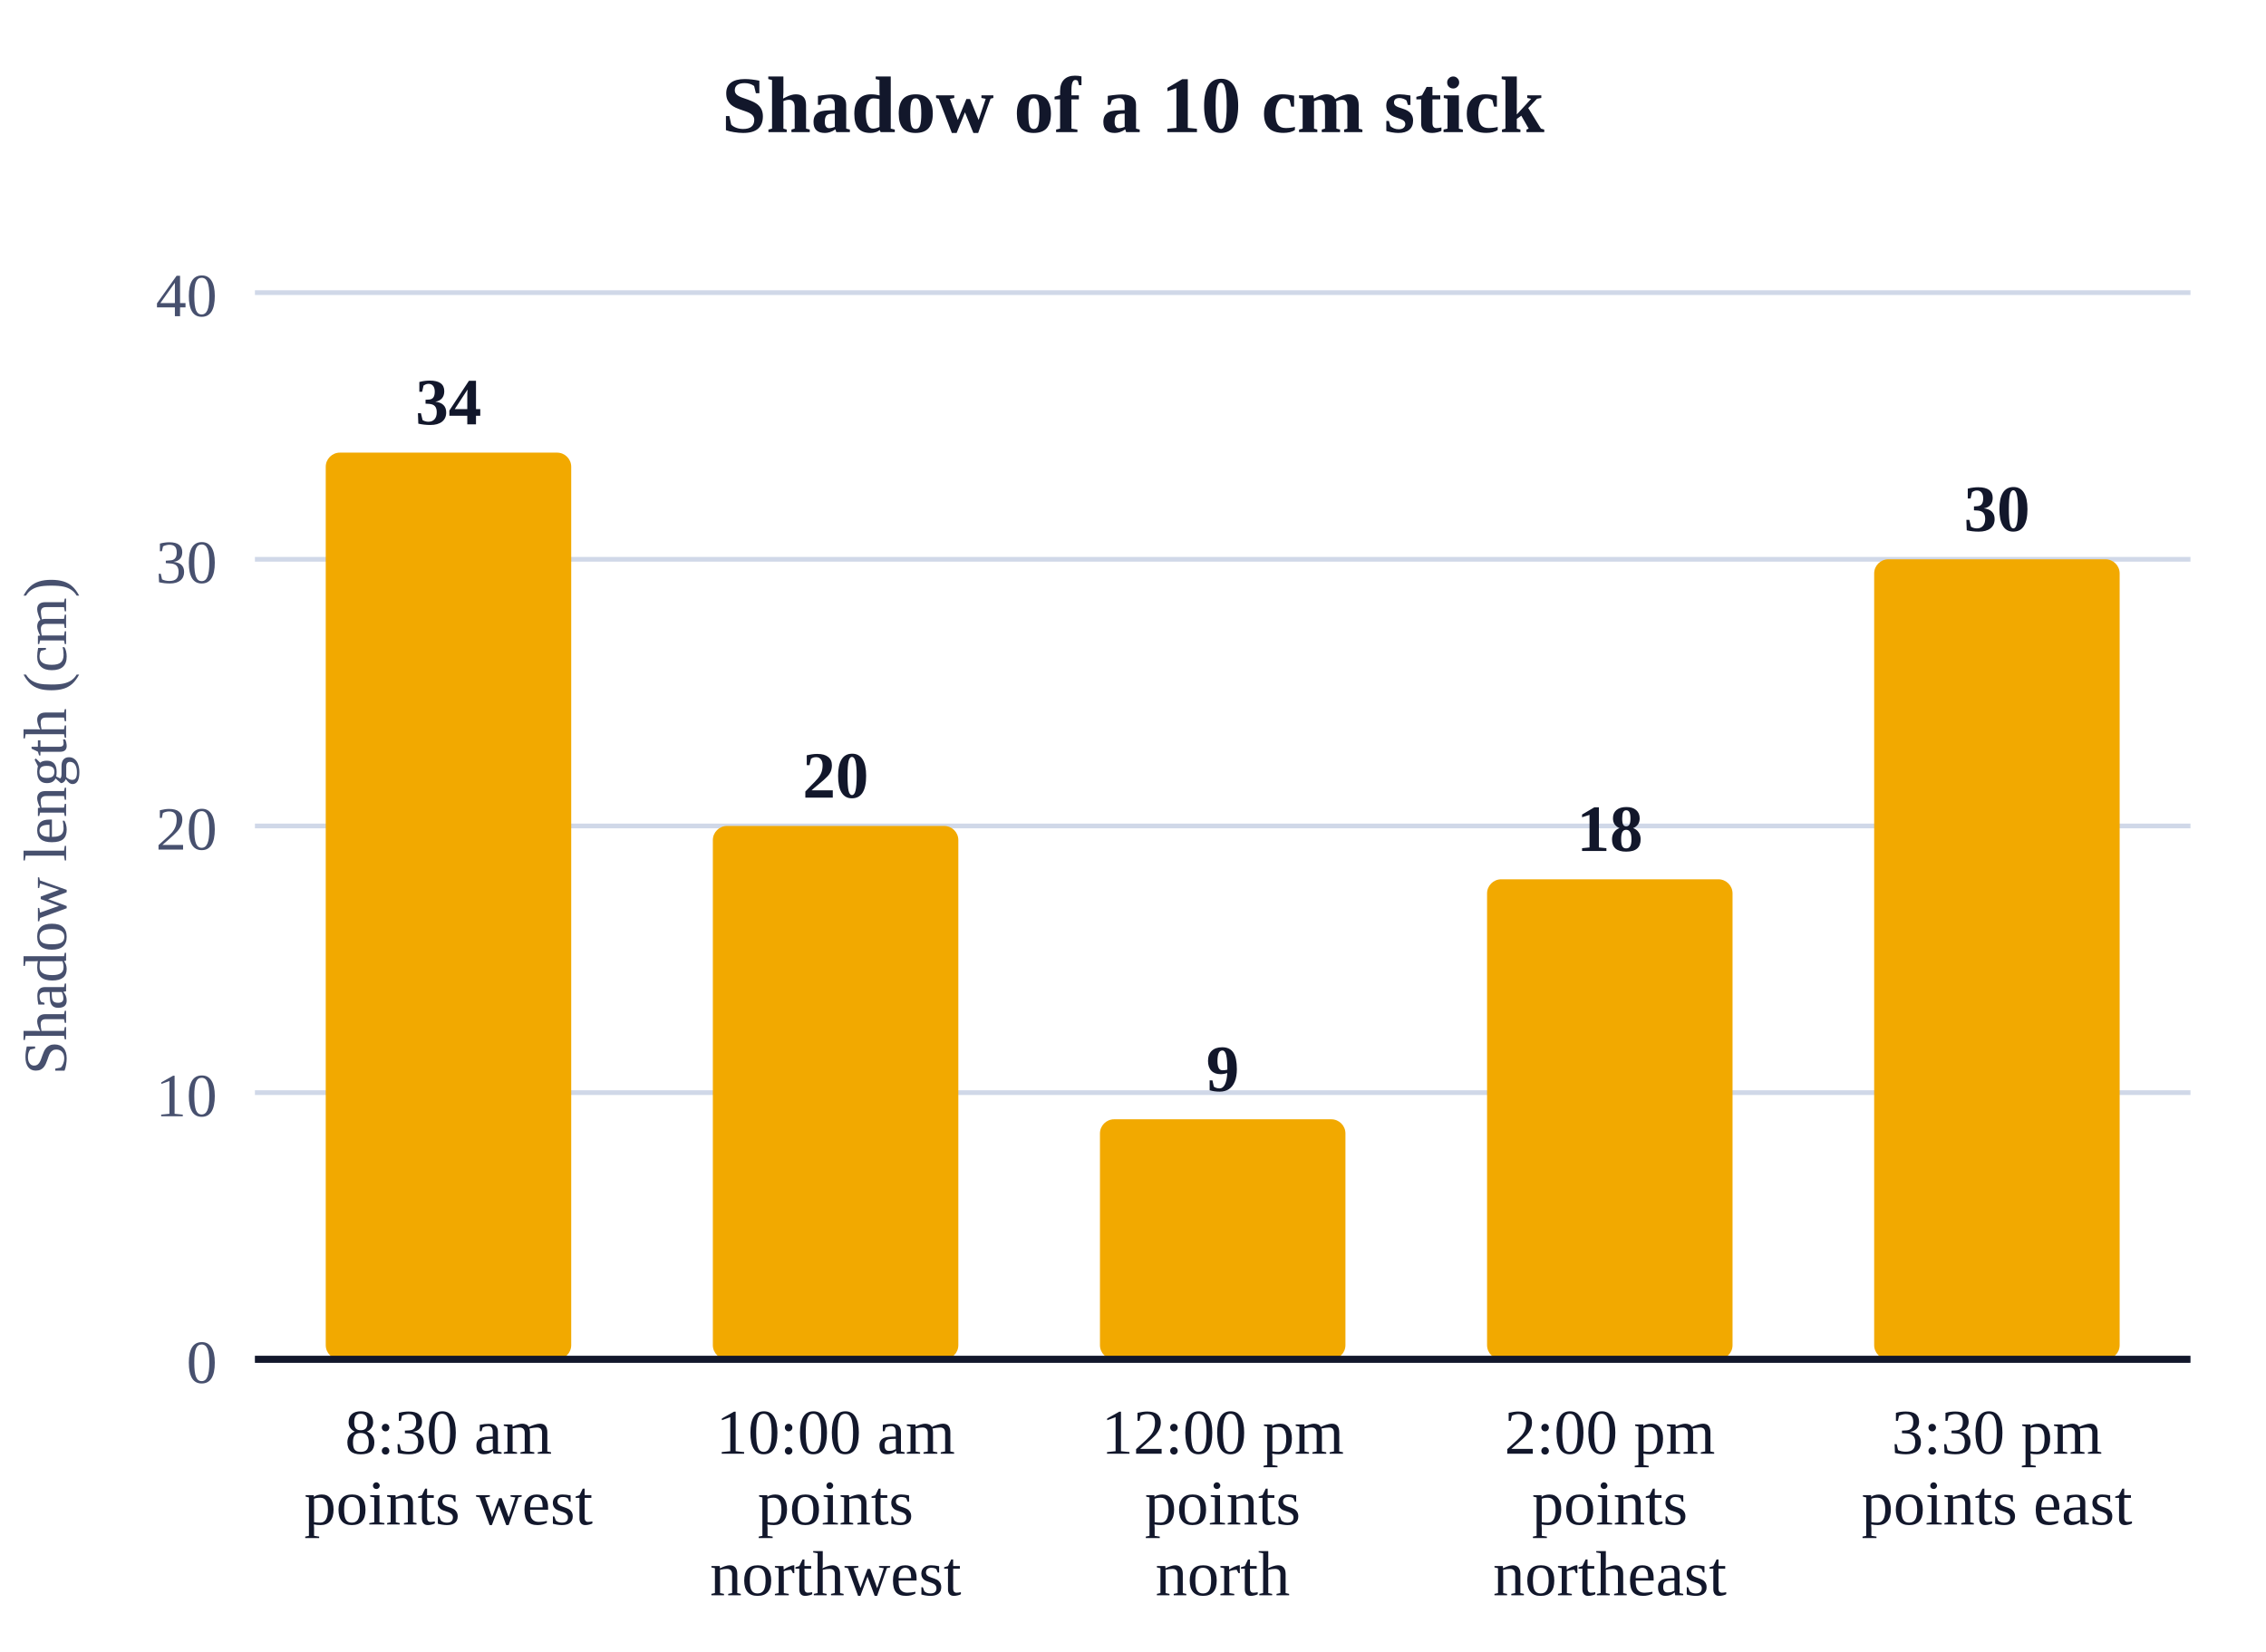
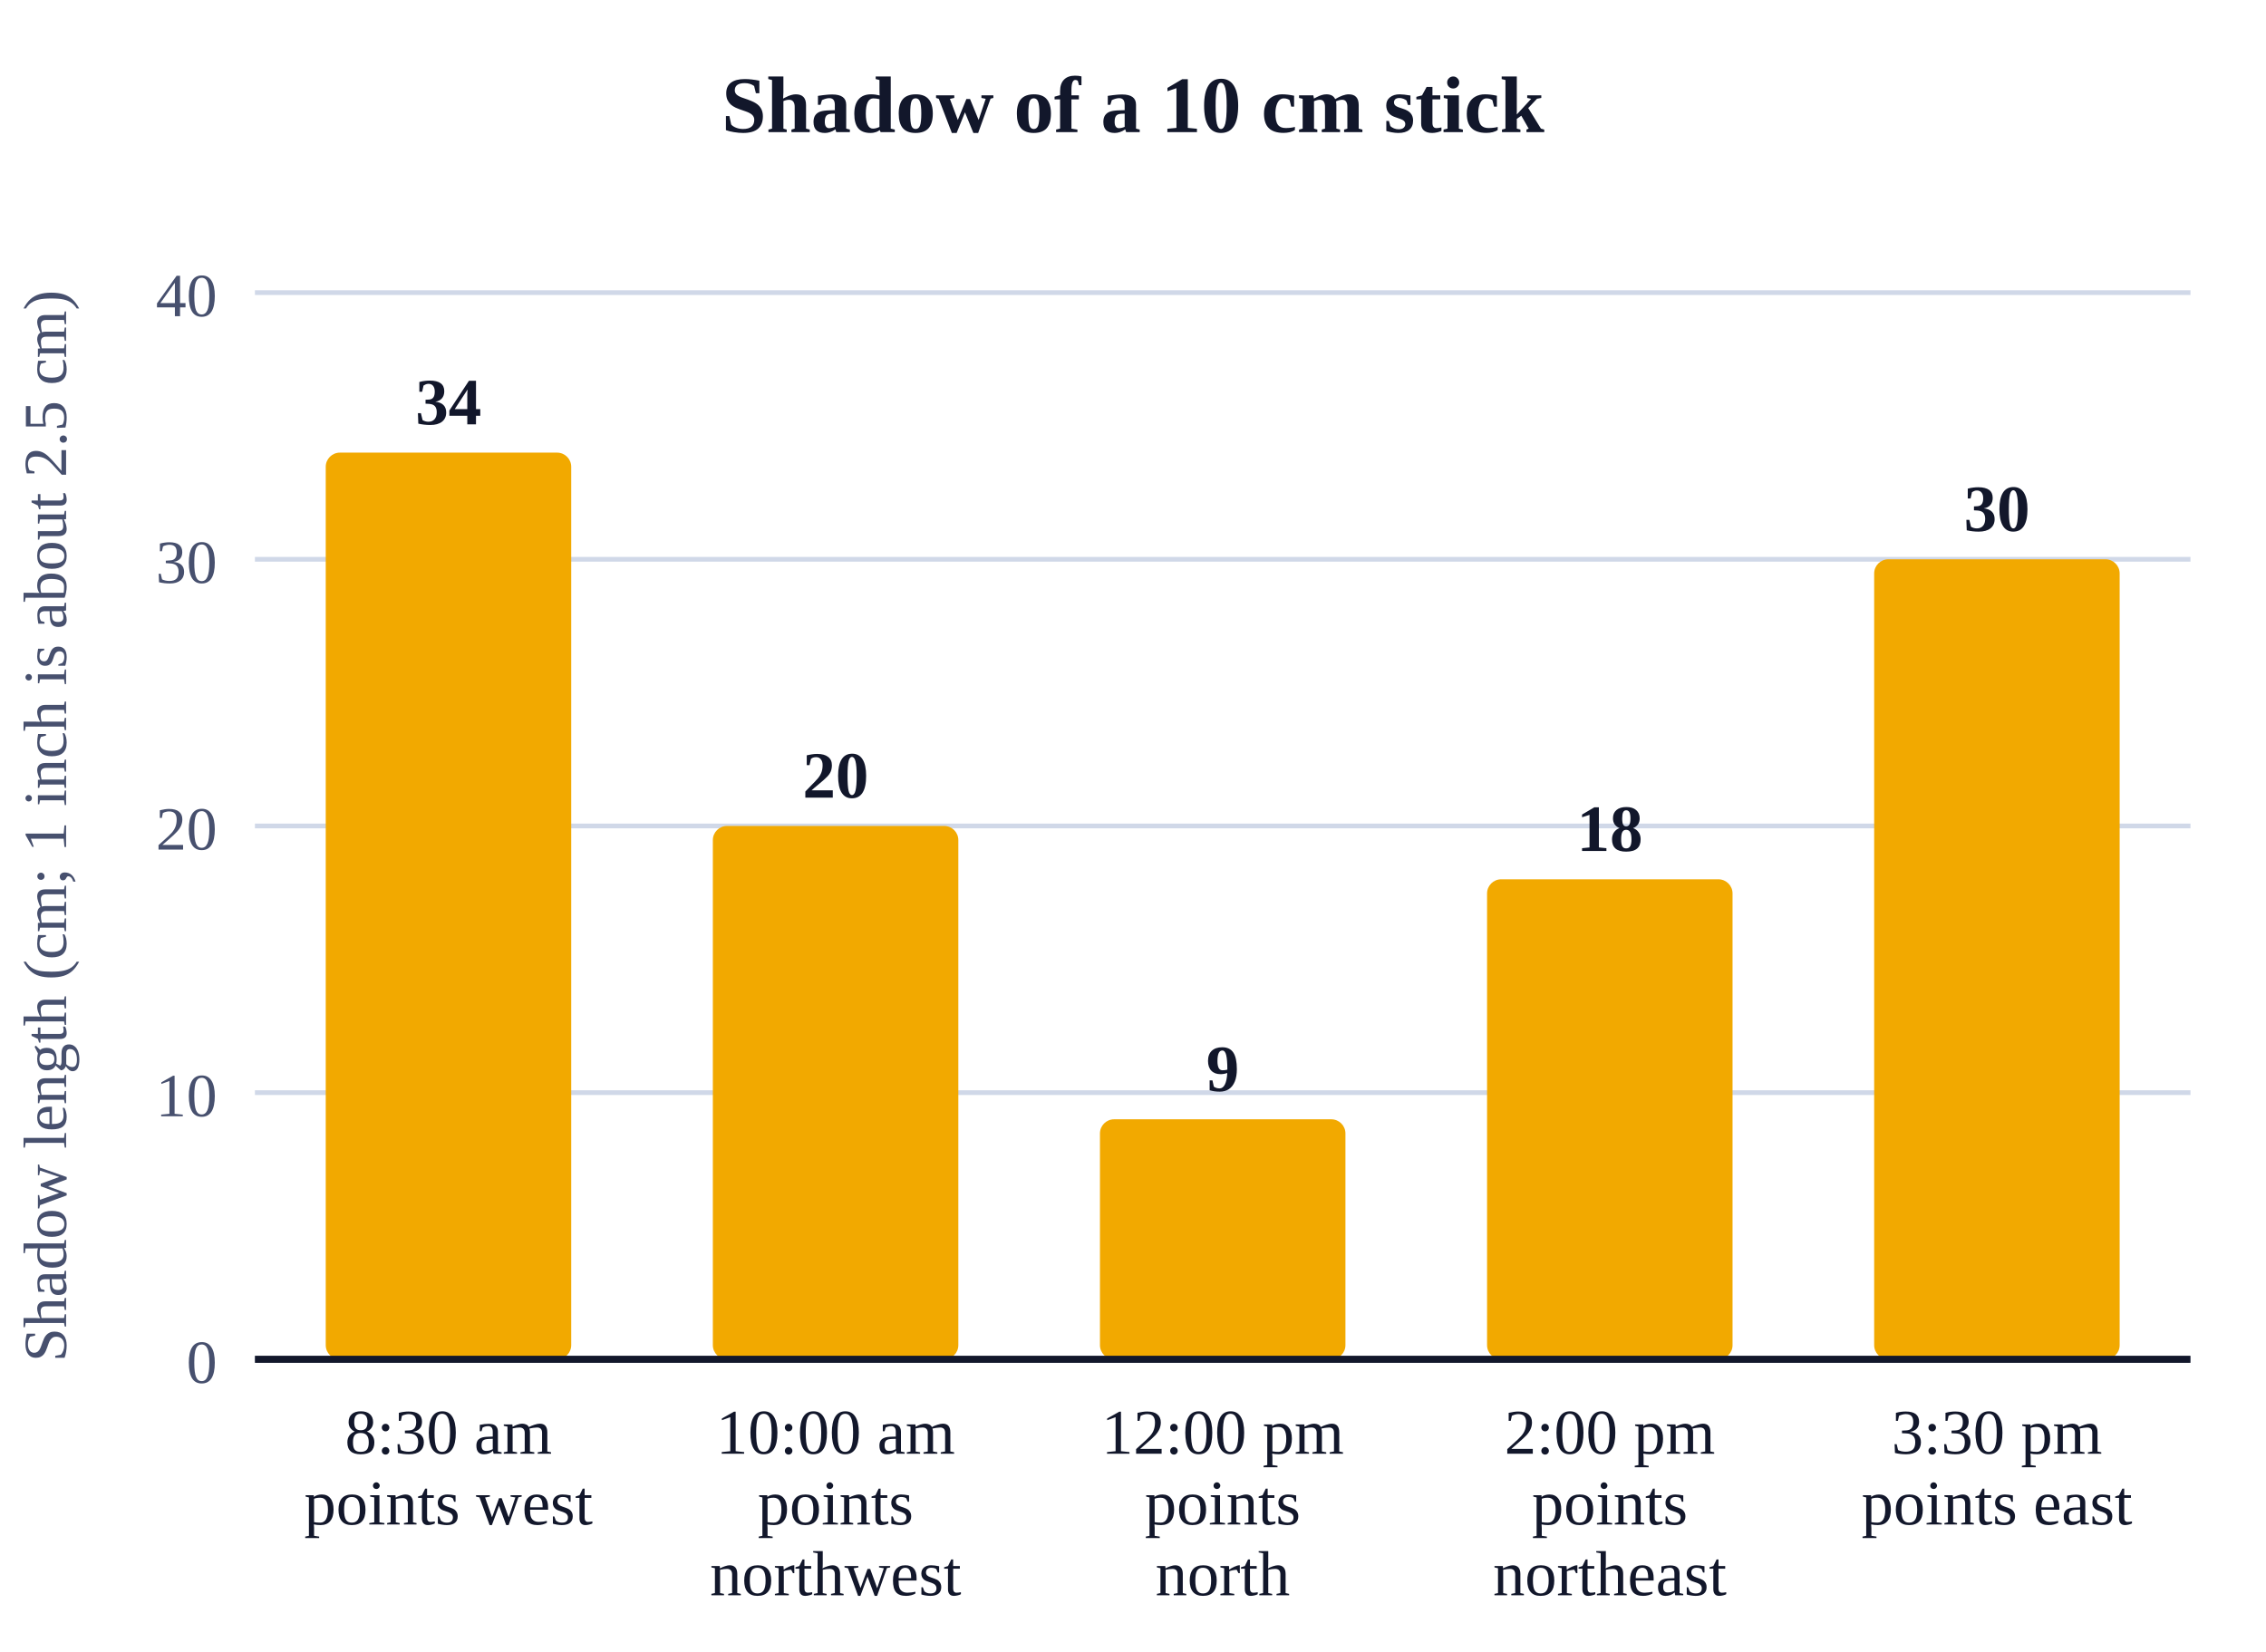
<svg xmlns="http://www.w3.org/2000/svg" class="k5i-svg" viewBox="0 0 480 350" role="img" aria-labelledby="g-52-shadow-t g-52-shadow-d" font-family="var(--font-body, system-ui, sans-serif)">
  <rect x="0" y="0" width="480" height="350" fill="var(--surface, #fff)" />
  <text x="240" y="28" text-anchor="middle" font-size="17" font-weight="700" fill="var(--ink, #12172B)">Shadow of a 10 cm stick</text>
  <line x1="54" x2="464" y1="288" y2="288" stroke="var(--line, #D0D8E8)" stroke-width="1" />
  <text x="46" y="293" text-anchor="end" font-size="13" fill="var(--muted, #47506E)">0</text>
  <line x1="54" x2="464" y1="231.5" y2="231.5" stroke="var(--line, #D0D8E8)" stroke-width="1" />
  <text x="46" y="236.5" text-anchor="end" font-size="13" fill="var(--muted, #47506E)">10</text>
  <line x1="54" x2="464" y1="175" y2="175" stroke="var(--line, #D0D8E8)" stroke-width="1" />
  <text x="46" y="180" text-anchor="end" font-size="13" fill="var(--muted, #47506E)">20</text>
  <line x1="54" x2="464" y1="118.5" y2="118.5" stroke="var(--line, #D0D8E8)" stroke-width="1" />
  <text x="46" y="123.5" text-anchor="end" font-size="13" fill="var(--muted, #47506E)">30</text>
  <line x1="54" x2="464" y1="62" y2="62" stroke="var(--line, #D0D8E8)" stroke-width="1" />
  <text x="46" y="67" text-anchor="end" font-size="13" fill="var(--muted, #47506E)">40</text>
-   <text transform="translate(14 175) rotate(-90)" text-anchor="middle" font-size="13" fill="var(--muted, #47506E)">Shadow length (cm)</text>
+   <text transform="translate(14 175) rotate(-90)" text-anchor="middle" font-size="13" fill="var(--muted, #47506E)">Shadow length (cm; 1 inch is about 2.5 cm)</text>
  <rect x="69" y="95.9" width="52" height="192.1" rx="3" fill="var(--beam, #F2A900)" />
  <text x="95" y="89.9" text-anchor="middle" font-size="14" font-weight="700" fill="var(--ink, #12172B)">34</text>
  <text x="95" y="308" text-anchor="middle" font-size="13.5" fill="var(--ink, #12172B)">8:30 am</text>
  <text x="95" y="323" text-anchor="middle" font-size="13.5" fill="var(--ink, #12172B)">points west</text>
  <rect x="151" y="175" width="52" height="113" rx="3" fill="var(--beam, #F2A900)" />
  <text x="177" y="169" text-anchor="middle" font-size="14" font-weight="700" fill="var(--ink, #12172B)">20</text>
  <text x="177" y="308" text-anchor="middle" font-size="13.5" fill="var(--ink, #12172B)">10:00 am</text>
  <text x="177" y="323" text-anchor="middle" font-size="13.5" fill="var(--ink, #12172B)">points</text>
  <text x="177" y="338" text-anchor="middle" font-size="13.5" fill="var(--ink, #12172B)">northwest</text>
  <rect x="233" y="237.15" width="52" height="50.85" rx="3" fill="var(--beam, #F2A900)" />
  <text x="259" y="231.15" text-anchor="middle" font-size="14" font-weight="700" fill="var(--ink, #12172B)">9</text>
  <text x="259" y="308" text-anchor="middle" font-size="13.5" fill="var(--ink, #12172B)">12:00 pm</text>
  <text x="259" y="323" text-anchor="middle" font-size="13.5" fill="var(--ink, #12172B)">points</text>
  <text x="259" y="338" text-anchor="middle" font-size="13.5" fill="var(--ink, #12172B)">north</text>
  <rect x="315" y="186.3" width="52" height="101.7" rx="3" fill="var(--beam, #F2A900)" />
  <text x="341" y="180.3" text-anchor="middle" font-size="14" font-weight="700" fill="var(--ink, #12172B)">18</text>
  <text x="341" y="308" text-anchor="middle" font-size="13.5" fill="var(--ink, #12172B)">2:00 pm</text>
  <text x="341" y="323" text-anchor="middle" font-size="13.5" fill="var(--ink, #12172B)">points</text>
  <text x="341" y="338" text-anchor="middle" font-size="13.5" fill="var(--ink, #12172B)">northeast</text>
  <rect x="397" y="118.5" width="52" height="169.5" rx="3" fill="var(--beam, #F2A900)" />
  <text x="423" y="112.5" text-anchor="middle" font-size="14" font-weight="700" fill="var(--ink, #12172B)">30</text>
  <text x="423" y="308" text-anchor="middle" font-size="13.5" fill="var(--ink, #12172B)">3:30 pm</text>
  <text x="423" y="323" text-anchor="middle" font-size="13.5" fill="var(--ink, #12172B)">points east</text>
  <line x1="54" x2="464" y1="288" y2="288" stroke="var(--ink, #12172B)" stroke-width="1.5" />
</svg>
